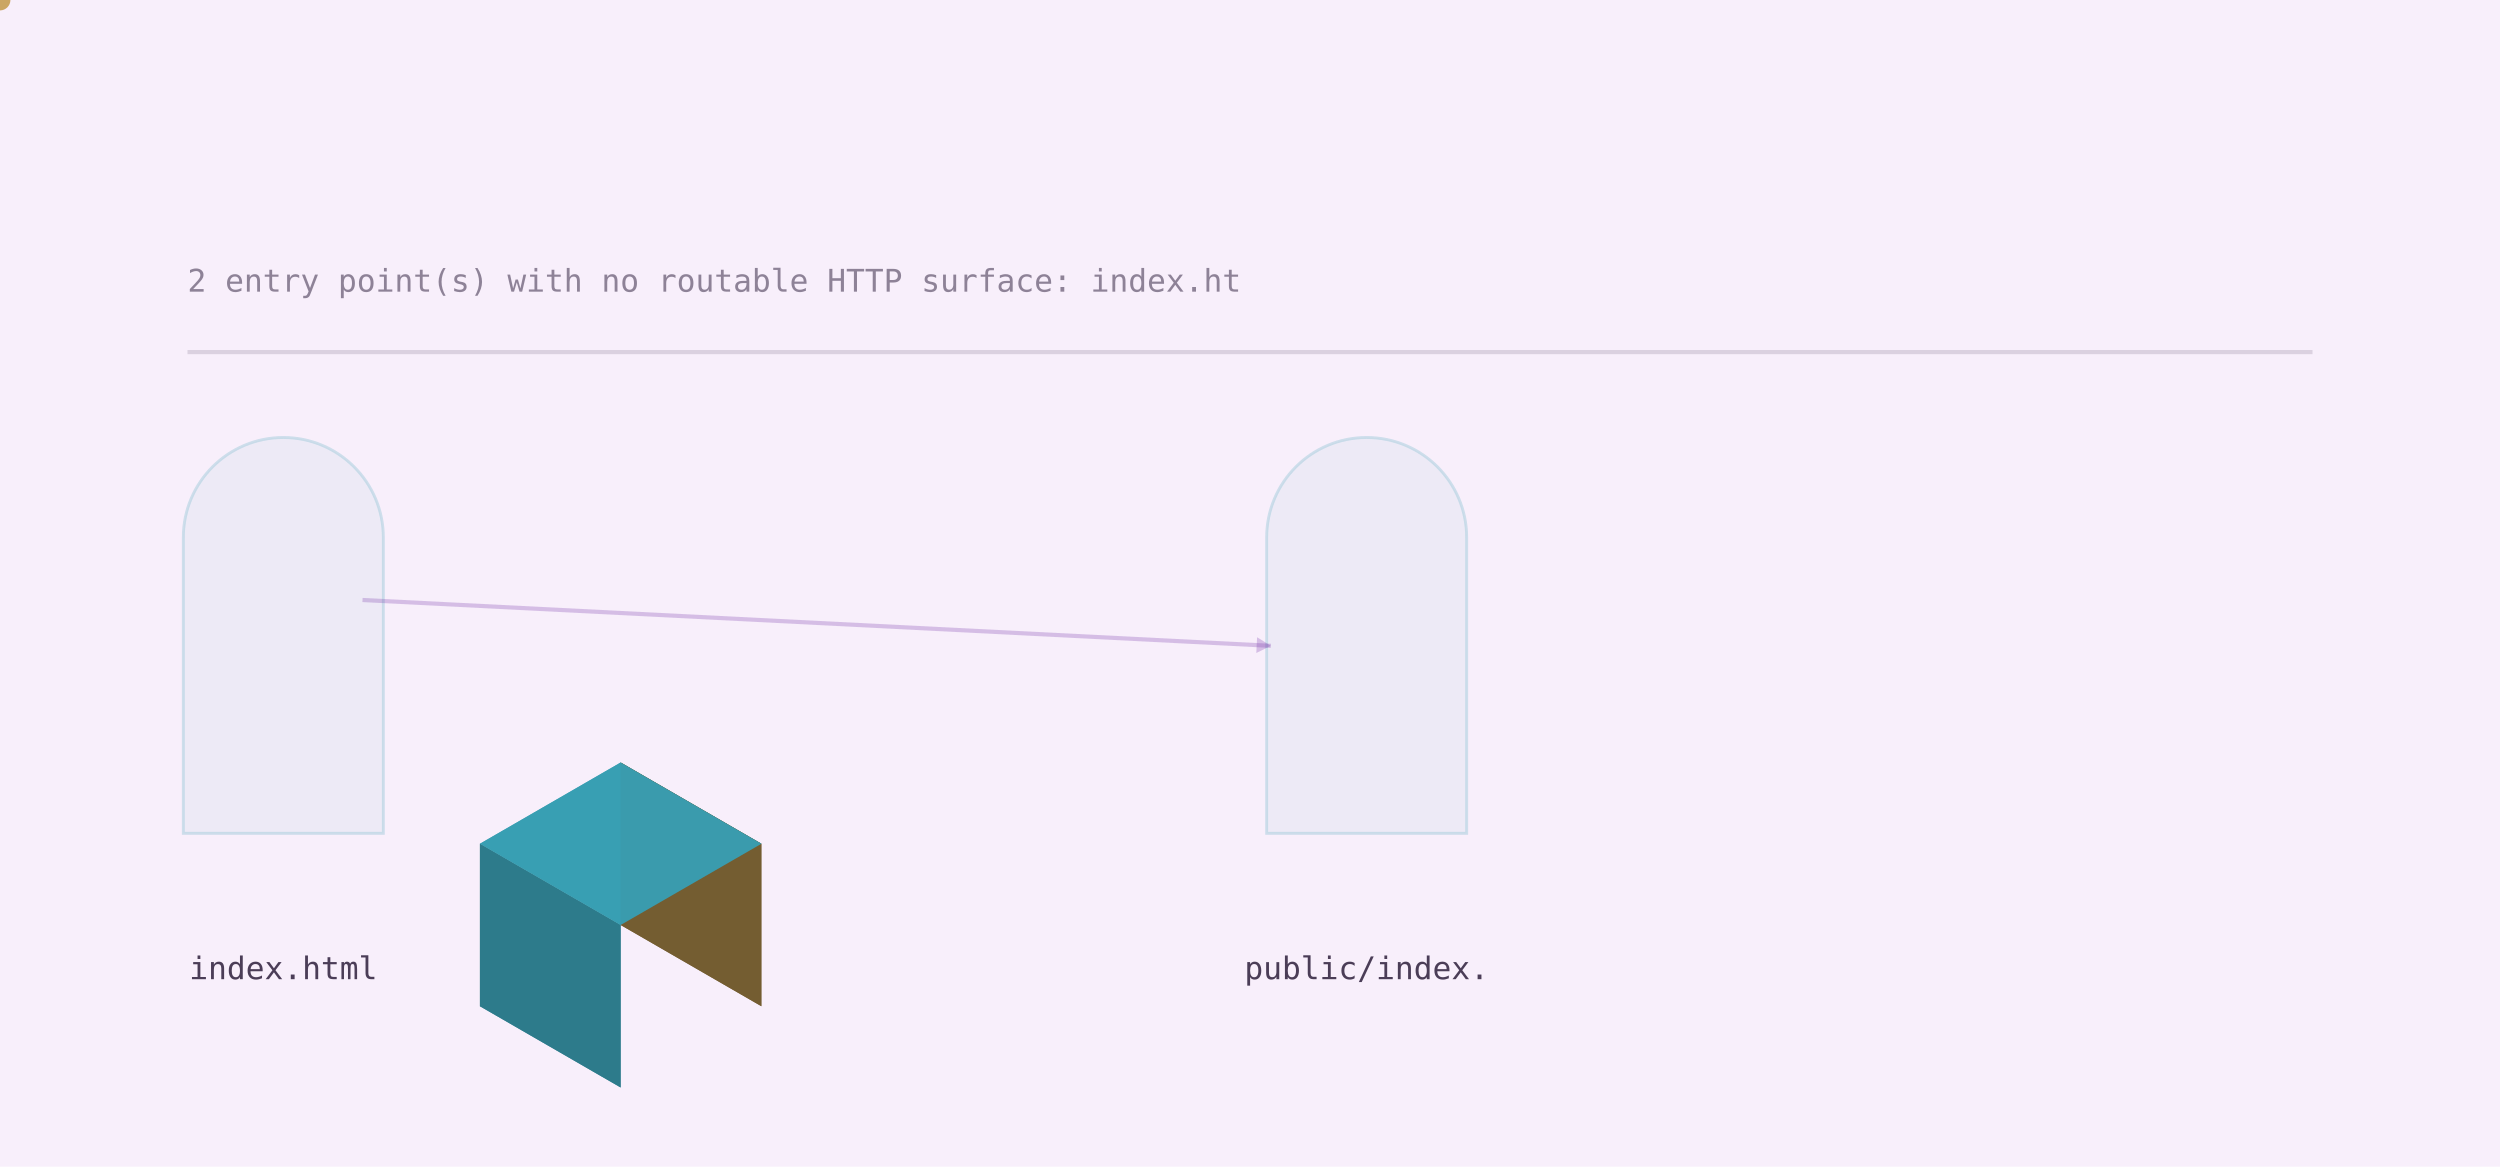
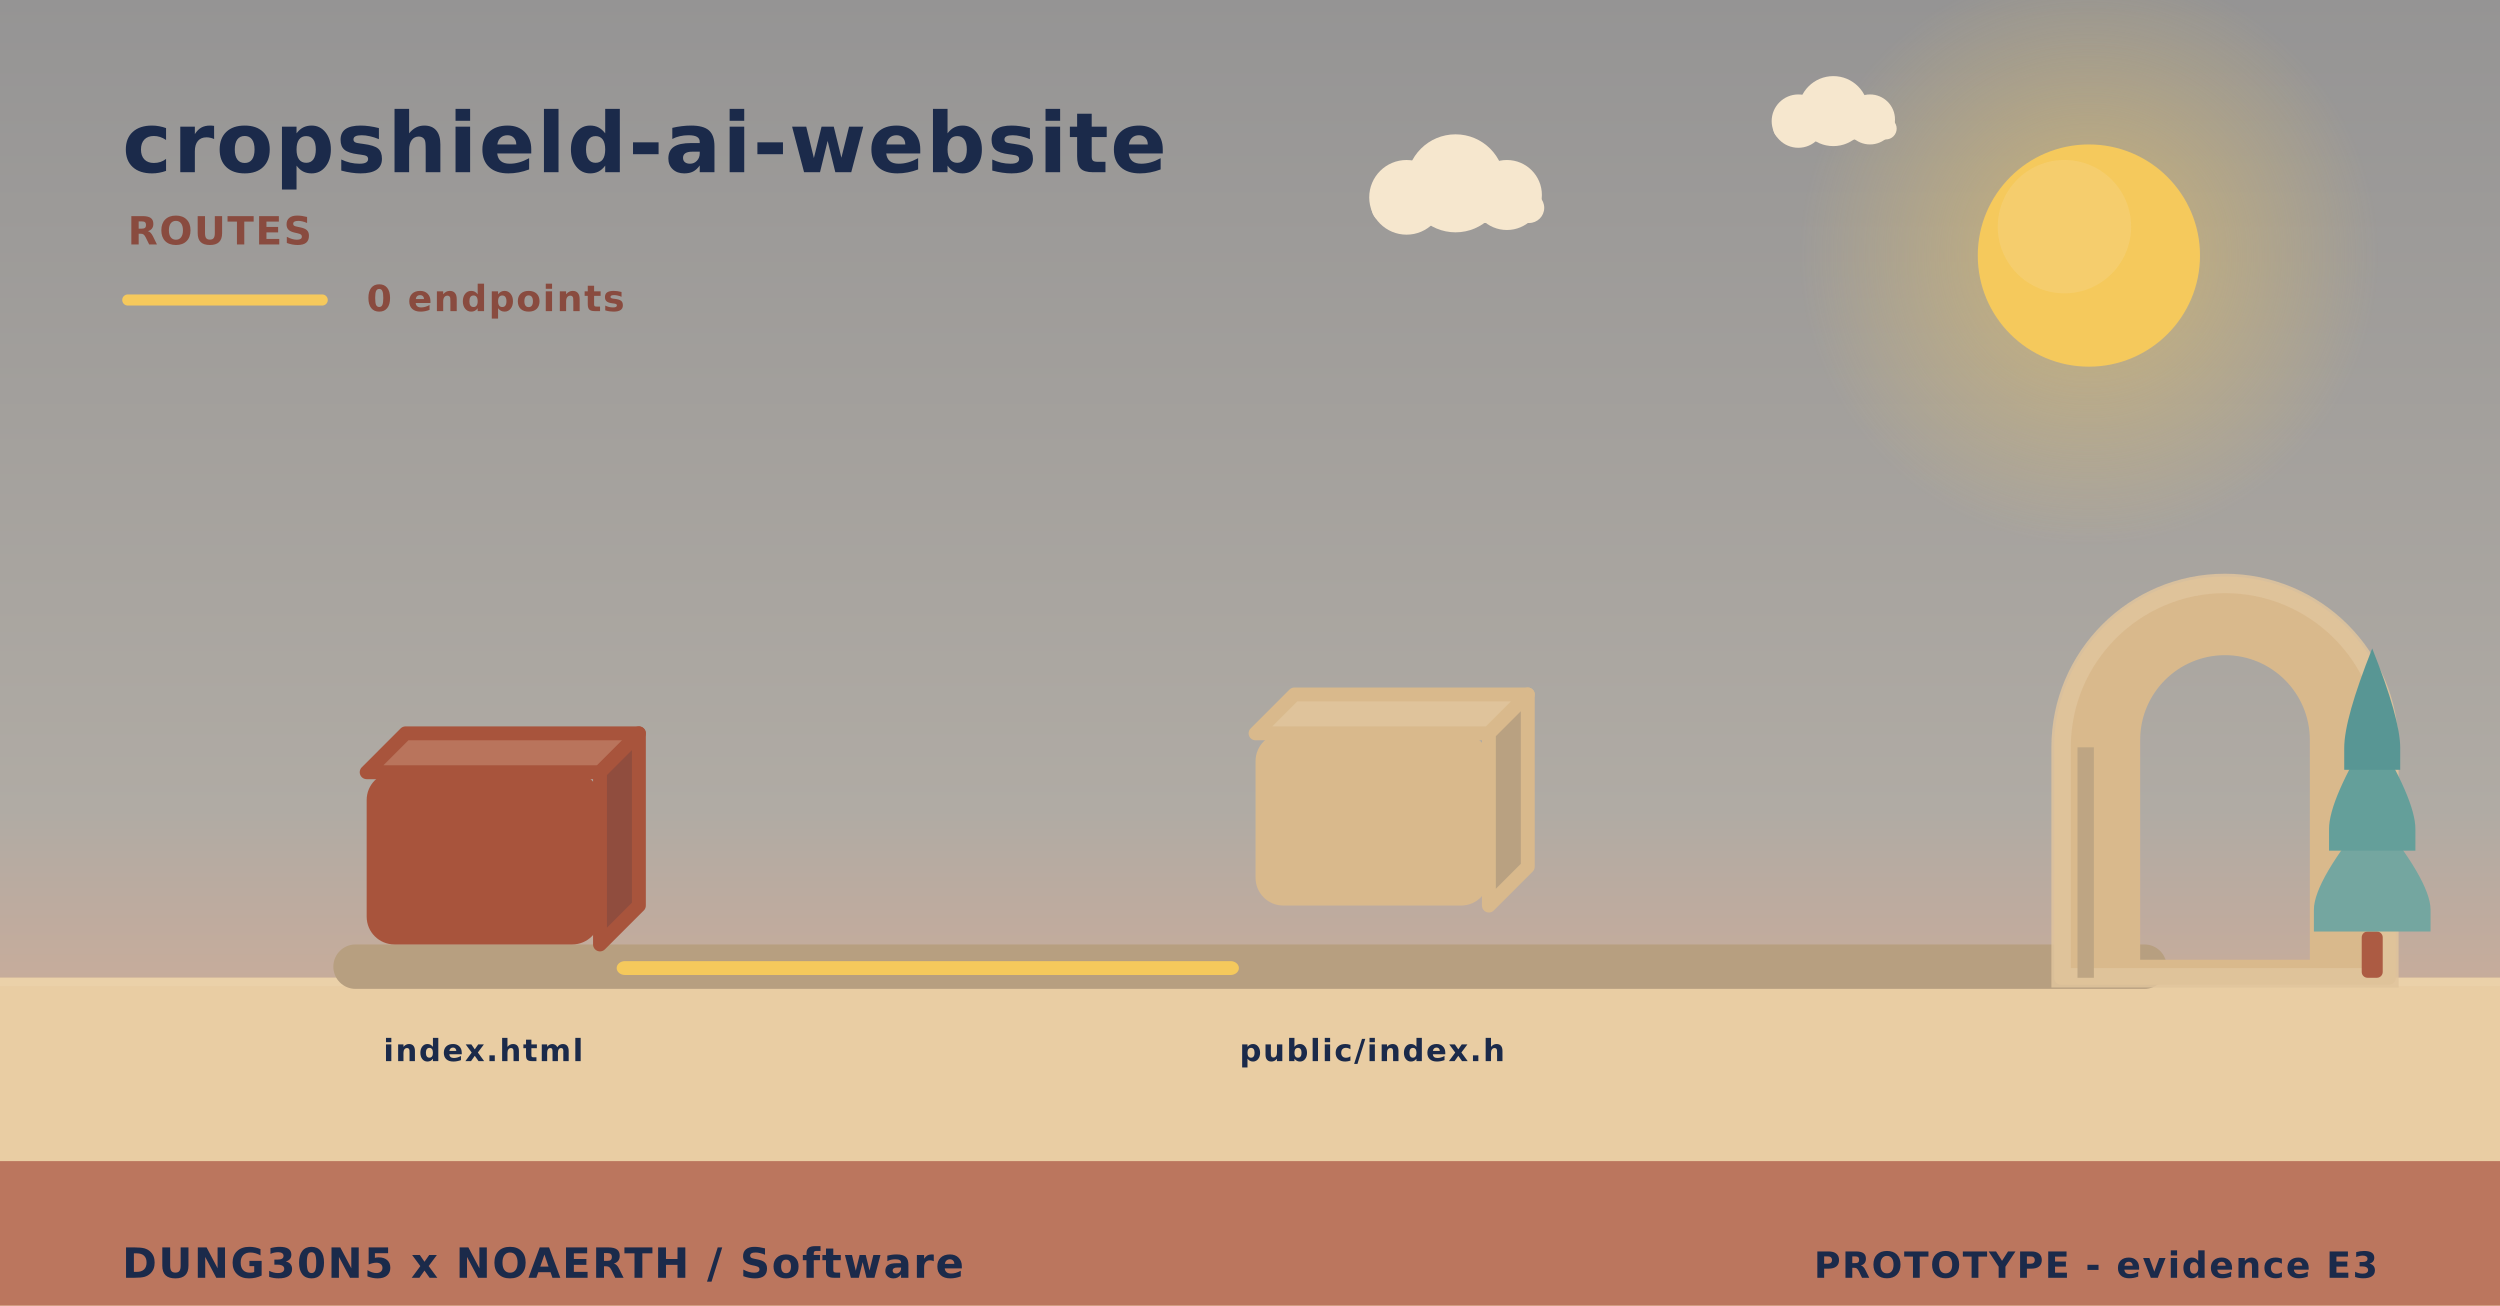
- <svg xmlns="http://www.w3.org/2000/svg" viewBox="0 0 1200 560" width="1200" height="560" role="img" aria-label="cropshield-ai-website data flow">
-   <rect width="1200" height="560" fill="#f8effb" />
-   <defs>
-     <linearGradient id="gf" x1="0" y1="0" x2="1" y2="1">
-       <stop offset="0%" stop-color="#7a3dac" />
-       <stop offset="100%" stop-color="#389eb2" />
-     </linearGradient>
-   </defs>
-   <path d="M88.00,400.00 L88.00,258.00 A48.00,48.00 0 0 1 184.00,258.00 L184.00,400.00 Z" fill="rgba(56,158,178,0.100)" opacity="0.55" stroke="rgba(56,158,178,0.400)" stroke-width="1.4" />
-   <polygon points="-133.37,173.00 -65.82,212.00 -65.82,134.00 -133.37,95.00" fill="#735c30" opacity="0.95" />
-   <polygon points="-200.92,212.00 -133.37,251.00 -133.37,173.00 -200.92,134.00" fill="#2c7b8b" opacity="0.95" />
-   <polygon points="-133.37,95.00 -65.82,134.00 -133.37,173.00 -200.92,134.00" fill="#7a3dac" opacity="0.95" />
+ <svg xmlns="http://www.w3.org/2000/svg" width="900" height="470" viewBox="0 0 900 470" role="img" aria-label="cropshield-ai-website - how data moves">
+   <linearGradient id="skyd" x1="0" y1="0" x2="0" y2="1">
+     <stop offset="0" stop-color="#959494" />
+     <stop offset="0.62" stop-color="#b0aba4" />
+     <stop offset="1" stop-color="#f3ad8a" />
+   </linearGradient>
+   <rect width="900" height="470" fill="url(#skyd)" />
+   <radialGradient id="sund">
+     <stop offset="0.35" stop-color="#f5c95c" stop-opacity="0.34" />
+     <stop offset="1" stop-color="#f5c95c" stop-opacity="0" />
+   </radialGradient>
+   <circle cx="752" cy="92" r="104" fill="url(#sund)" />
+   <circle cx="752" cy="92" r="40" fill="#f5c95c" />
+   <circle cx="743.2" cy="81.6" r="24" fill="#f5d27e" opacity="0.5" />
  <g>
-     <polygon points="-133.37,173.00 -65.82,212.00 -65.82,134.00 -133.37,95.00" fill="#735c30" opacity="0.95" />
-     <polygon points="-200.92,212.00 -133.37,251.00 -133.37,173.00 -200.92,134.00" fill="#2c7b8b" opacity="0.95" />
-     <polygon points="-133.37,95.00 -65.82,134.00 -133.37,173.00 -200.92,134.00" fill="#7a3dac" opacity="0.95" />
-     <animate attributeName="opacity" values="0.25;1.0;0.25" dur="3.375s" begin="0.0s" repeatCount="indefinite" />
+     <circle cx="524" cy="66" r="17.64" fill="#f6e7ce" />
+     <circle cx="506.36" cy="71.04" r="13.44" fill="#f6e7ce" />
+     <circle cx="542.48" cy="70.2" r="12.6" fill="#f6e7ce" />
+     <rect x="493.76" y="69.36" width="62.16" height="10.92" rx="5.46" fill="#f6e7ce" />
+     <animateTransform attributeName="transform" type="translate" values="0 0;24 0;0 0" dur="36s" begin="0s" repeatCount="indefinite" />
  </g>
-   <text x="136" y="470" font-family="ui-monospace,Menlo,monospace" font-size="15" fill="rgba(37,22,52,0.820)" text-anchor="middle">index.html</text>
-   <path d="M608.00,400.00 L608.00,258.00 A48.00,48.00 0 0 1 704.00,258.00 L704.00,400.00 Z" fill="rgba(56,158,178,0.100)" opacity="0.55" stroke="rgba(56,158,178,0.400)" stroke-width="1.4" />
-   <polygon points="297.91,444.00 365.46,483.00 365.46,405.00 297.91,366.00" fill="#735c30" opacity="0.95" />
-   <polygon points="230.36,483.00 297.91,522.00 297.91,444.00 230.36,405.00" fill="#2c7b8b" opacity="0.95" />
-   <polygon points="297.91,366.00 365.46,405.00 297.91,444.00 230.36,405.00" fill="#389eb2" opacity="0.95" />
  <g>
-     <polygon points="297.91,444.00 365.46,483.00 365.46,405.00 297.91,366.00" fill="#735c30" opacity="0.95" />
-     <polygon points="230.36,483.00 297.91,522.00 297.91,444.00 230.36,405.00" fill="#2c7b8b" opacity="0.95" />
-     <polygon points="297.91,366.00 365.46,405.00 297.91,444.00 230.36,405.00" fill="#389eb2" opacity="0.95" />
-     <animate attributeName="opacity" values="0.25;1.0;0.25" dur="3.375s" begin="0.4s" repeatCount="indefinite" />
+     <circle cx="660" cy="40" r="12.6" fill="#f6e7ce" />
+     <circle cx="647.4" cy="43.6" r="9.6" fill="#f6e7ce" />
+     <circle cx="673.2" cy="43" r="9" fill="#f6e7ce" />
+     <rect x="638.4" y="42.4" width="44.4" height="7.8" rx="3.9" fill="#f6e7ce" />
+     <animateTransform attributeName="transform" type="translate" values="0 0;-18 0;0 0" dur="46s" begin="3s" repeatCount="indefinite" />
  </g>
-   <text x="656" y="470" font-family="ui-monospace,Menlo,monospace" font-size="15" fill="rgba(37,22,52,0.820)" text-anchor="middle">public/index.</text>
-   <line x1="174.00" y1="288.00" x2="610.00" y2="310.00" stroke="rgba(122,61,172,0.500)" stroke-width="2.00" opacity="0.55" />
-   <polygon points="610.00,310.00 603.40,305.86 603.02,313.45" fill="rgba(122,61,172,0.500)" opacity="0.55" />
-   <g opacity="0.9">
-     <circle cx="0.00" cy="0.00" r="5.00" fill="#c79e52" opacity="1.00" />
-     <animateTransform attributeName="transform" type="translate" values="174.00,288.00 610.00,310.00" dur="2.7s" begin="0.0s" repeatCount="indefinite" />
-     <animateTransform attributeName="transform" type="translate" values="610.00,310.00 174.00,288.00" dur="2.7s" begin="1.35s" repeatCount="indefinite" />
+   <rect x="0" y="352" width="900" height="118" fill="#e9cda3" />
+   <rect x="0" y="352" width="900" height="3" fill="#ebd1a9" />
+   <text x="44" y="62" font-family="Verdana,DejaVu Sans,sans-serif" font-size="30" font-weight="700" letter-spacing="0.6" fill="#1b2a4a" text-anchor="start">cropshield-ai-website</text>
+   <text x="46" y="88" font-family="Verdana,DejaVu Sans,sans-serif" font-size="14" font-weight="700" letter-spacing="0.6" fill="#894b3f" text-anchor="start">ROUTES</text>
+   <rect x="44" y="106" width="74" height="4" rx="2" fill="#f5c95c" />
+   <text x="132" y="112" font-family="Verdana,DejaVu Sans,sans-serif" font-size="13" font-weight="700" letter-spacing="0.6" fill="#894b3f" text-anchor="start">0 endpoints</text>
+   <rect x="120" y="340" width="660" height="16" rx="8" fill="#b79f80" />
+   <g>
+     <path d="M132,278 L216,278 L230,264 L146,264 Z" fill="#b9745c" stroke="#a8543c" stroke-width="5" stroke-linejoin="round" />
+     <path d="M216,278 L230,264 L230,326 L216,340 Z" fill="#904d3e" stroke="#a8543c" stroke-width="5" stroke-linejoin="round" />
+     <rect x="132" y="278" width="84" height="62" rx="10" fill="#a8543c" />
+     <animateTransform attributeName="transform" type="translate" values="0 10;0 0" dur="0.8s" begin="0s" fill="freeze" />
  </g>
-   <rect x="90.00" y="168.00" width="1020.00" height="2.00" rx="0.00" fill="rgba(37,22,52,0.140)" opacity="1.00" />
-   <text x="90" y="140" font-family="ui-monospace,Menlo,monospace" font-size="15" fill="rgba(37,22,52,0.500)">2 entry point(s) with no routable HTTP surface: index.ht</text>
+   <text x="174" y="382" font-family="Verdana,DejaVu Sans,sans-serif" font-size="11" font-weight="700" letter-spacing="0.6" fill="#1b2a4a" text-anchor="middle">index.html</text>
+   <g>
+     <path d="M452,264 L536,264 L550,250 L466,250 Z" fill="#dfc39b" stroke="#d9b98c" stroke-width="5" stroke-linejoin="round" />
+     <path d="M536,264 L550,250 L550,312 L536,326 Z" fill="#b9a181" stroke="#d9b98c" stroke-width="5" stroke-linejoin="round" />
+     <rect x="452" y="264" width="84" height="62" rx="10" fill="#d9b98c" />
+     <animateTransform attributeName="transform" type="translate" values="0 10;0 0" dur="0.8s" begin="0.26s" fill="freeze" />
+   </g>
+   <text x="494" y="382" font-family="Verdana,DejaVu Sans,sans-serif" font-size="11" font-weight="700" letter-spacing="0.6" fill="#1b2a4a" text-anchor="middle">public/index.h</text>
+   <rect x="222" y="346" width="224" height="5" rx="3" fill="#f5c95c" />
+   <animate attributeName="opacity" values="0.3;1;0.3" dur="3.4s" begin="0.5s" repeatCount="indefinite" />
+   <path d="M742,352 L742,269.04 A59,59 0 0 1 860,269.04 L860,352 Z M767.96,348 L767.96,266.4 A33.04,33.04 0 0 1 834.04,266.4 L834.04,348 Z" fill="#d9b98c" fill-rule="evenodd" stroke="#d9b98c" stroke-width="5" stroke-linejoin="round" />
+   <path d="M742,352 L742,269.04 A59,59 0 0 1 860,269.04 L860,352 Z" fill="none" stroke="#e0c49c" stroke-width="7" stroke-linecap="round" opacity="0.85" />
+   <rect x="747.9" y="269.04" width="5.9" height="82.96" fill="#bea583" />
+   <rect x="850.22" y="335.36" width="7.56" height="16.64" rx="2.1" fill="#ac5b43" />
+   <path d="M854,291.68 Q833,317.01 833,327.5 Q833,335.36 833,335.36 L875,335.36 Q875,335.36 875,327.5 Q875,317.01 854,291.68 Z" fill="#74a6a0" />
+   <path d="M854,262.56 Q838.46,287.89 838.46,298.38 Q838.46,306.24 838.46,306.24 L869.54,306.24 Q869.54,306.24 869.54,298.38 Q869.54,287.89 854,262.56 Z" fill="#649f9a" />
+   <path d="M854,233.44 Q843.92,258.77 843.92,269.26 Q843.92,277.12 843.92,277.12 L864.08,277.12 Q864.08,277.12 864.08,269.26 Q864.08,258.77 854,233.44 Z" fill="#589694" />
+   <rect x="0" y="418" width="900" height="52" rx="0" fill="#b87159" opacity="0.94" />
+   <text x="44" y="460" font-family="Verdana,DejaVu Sans,sans-serif" font-size="15" font-weight="700" letter-spacing="0.6" fill="#1b2a4a" text-anchor="start">DUNG30N5 x NOAERTH  /  Software</text>
+   <text x="856" y="460" font-family="Verdana,DejaVu Sans,sans-serif" font-size="13" font-weight="700" letter-spacing="0.6" fill="#1b2a4a" text-anchor="end">PROTOTYPE  -  evidence E3</text>
</svg>
